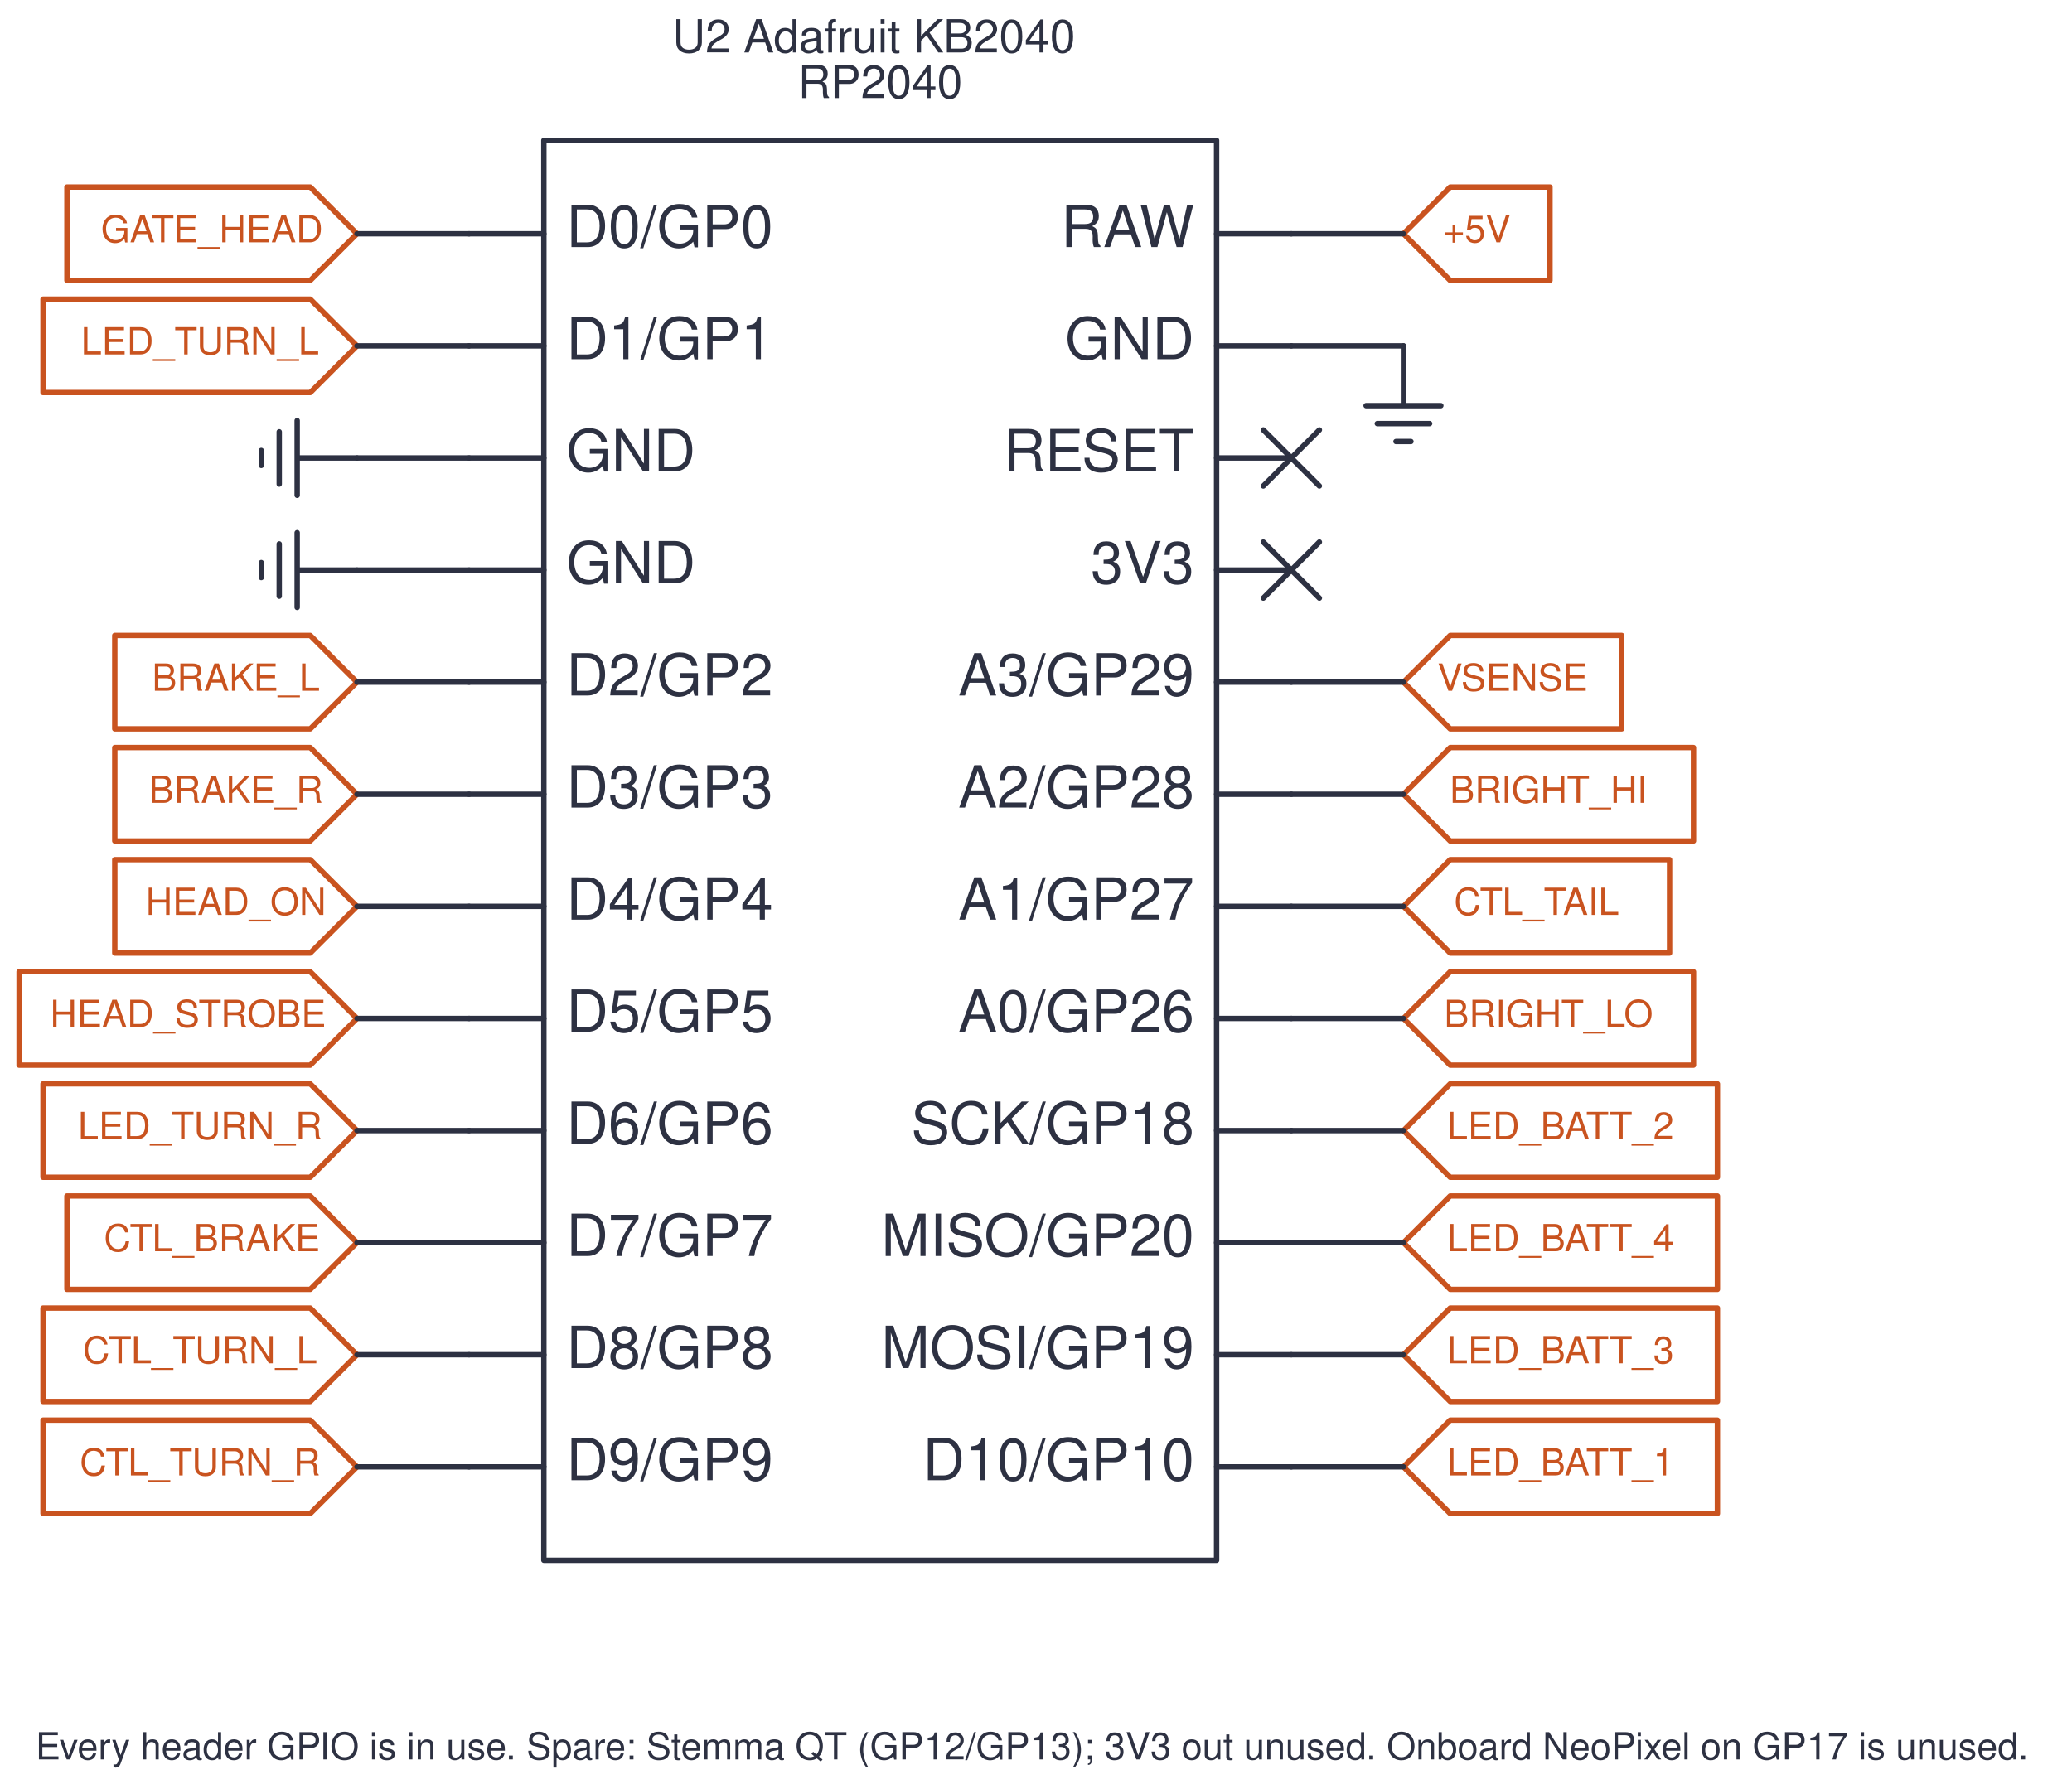
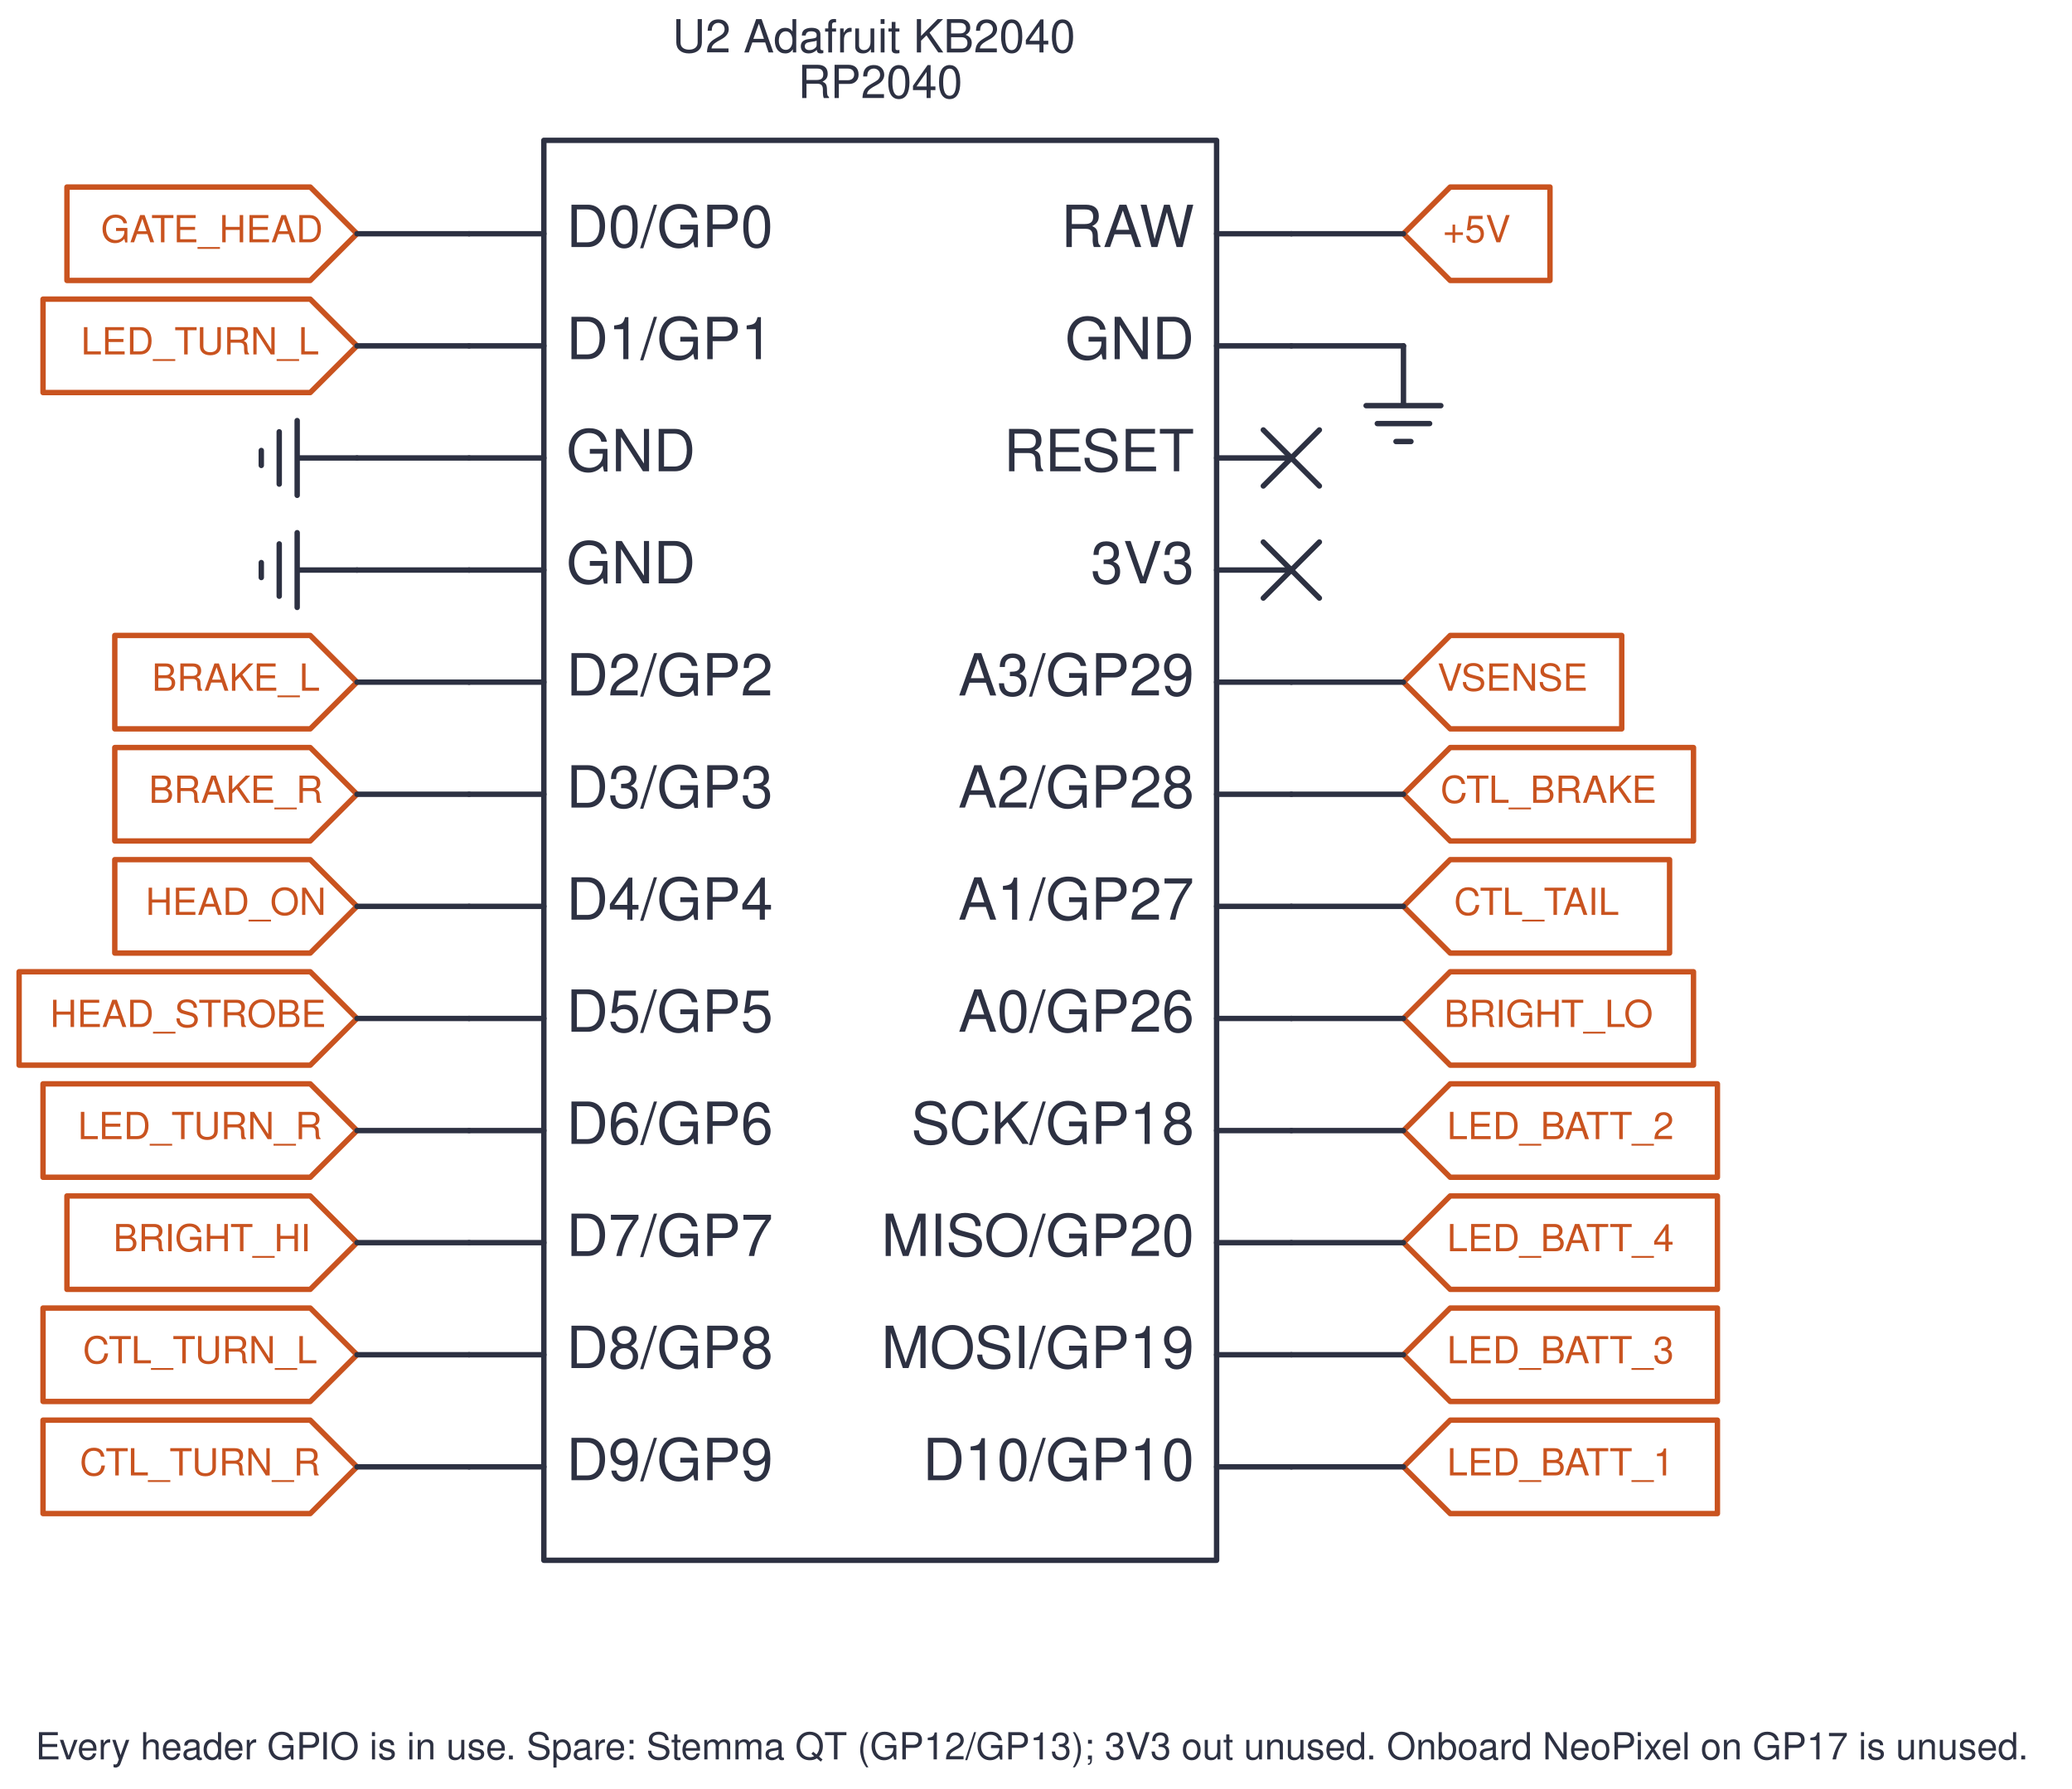
<svg xmlns="http://www.w3.org/2000/svg" xml:lang="en" height="430.8pt" width="498.944pt" viewBox="-130.96 -375.8 498.944 430.8" style="background-color:white;">
  <polygon points="-45,-319.5 -56.25,-308.25 -114.84,-308.25 -114.84,-330.75 -56.25,-330.75 " style="stroke:#c9531f;fill:none;stroke-width:1.3;stroke-dasharray:-;stroke-linecap:round;stroke-linejoin:round;" />
  <polygon points="-45,-292.5 -56.25,-281.25 -120.6,-281.25 -120.6,-303.75 -56.25,-303.75 " style="stroke:#c9531f;fill:none;stroke-width:1.3;stroke-dasharray:-;stroke-linecap:round;stroke-linejoin:round;" />
  <polygon points="-45,-211.5 -56.25,-200.25 -103.32,-200.25 -103.32,-222.75 -56.25,-222.75 " style="stroke:#c9531f;fill:none;stroke-width:1.3;stroke-dasharray:-;stroke-linecap:round;stroke-linejoin:round;" />
  <polygon points="-45,-184.5 -56.25,-173.25 -103.32,-173.25 -103.32,-195.75 -56.25,-195.75 " style="stroke:#c9531f;fill:none;stroke-width:1.3;stroke-dasharray:-;stroke-linecap:round;stroke-linejoin:round;" />
  <polygon points="-45,-157.5 -56.25,-146.25 -103.32,-146.25 -103.32,-168.75 -56.25,-168.75 " style="stroke:#c9531f;fill:none;stroke-width:1.3;stroke-dasharray:-;stroke-linecap:round;stroke-linejoin:round;" />
  <polygon points="-45,-130.5 -56.25,-119.25 -126.36,-119.25 -126.36,-141.75 -56.25,-141.75 " style="stroke:#c9531f;fill:none;stroke-width:1.3;stroke-dasharray:-;stroke-linecap:round;stroke-linejoin:round;" />
  <polygon points="-45,-103.5 -56.25,-92.25 -120.6,-92.25 -120.6,-114.75 -56.25,-114.75 " style="stroke:#c9531f;fill:none;stroke-width:1.3;stroke-dasharray:-;stroke-linecap:round;stroke-linejoin:round;" />
  <polygon points="-45,-76.5 -56.25,-65.25 -114.84,-65.25 -114.84,-87.75 -56.25,-87.75 " style="stroke:#c9531f;fill:none;stroke-width:1.3;stroke-dasharray:-;stroke-linecap:round;stroke-linejoin:round;" />
  <polygon points="-45,-49.5 -56.25,-38.25 -120.6,-38.25 -120.6,-60.75 -56.25,-60.75 " style="stroke:#c9531f;fill:none;stroke-width:1.3;stroke-dasharray:-;stroke-linecap:round;stroke-linejoin:round;" />
  <polygon points="-45,-22.5 -56.25,-11.25 -120.6,-11.25 -120.6,-33.75 -56.25,-33.75 " style="stroke:#c9531f;fill:none;stroke-width:1.3;stroke-dasharray:-;stroke-linecap:round;stroke-linejoin:round;" />
  <polygon points="207,-319.5 218.25,-330.75 242.28,-330.75 242.28,-308.25 218.25,-308.25 " style="stroke:#c9531f;fill:none;stroke-width:1.3;stroke-dasharray:-;stroke-linecap:round;stroke-linejoin:round;" />
  <polygon points="207,-211.5 218.25,-222.75 259.56,-222.75 259.56,-200.25 218.25,-200.25 " style="stroke:#c9531f;fill:none;stroke-width:1.3;stroke-dasharray:-;stroke-linecap:round;stroke-linejoin:round;" />
  <polygon points="207,-184.5 218.25,-195.75 276.84,-195.75 276.84,-173.25 218.25,-173.25 " style="stroke:#c9531f;fill:none;stroke-width:1.3;stroke-dasharray:-;stroke-linecap:round;stroke-linejoin:round;" />
  <polygon points="207,-157.5 218.25,-168.75 271.08,-168.75 271.08,-146.25 218.25,-146.25 " style="stroke:#c9531f;fill:none;stroke-width:1.3;stroke-dasharray:-;stroke-linecap:round;stroke-linejoin:round;" />
  <polygon points="207,-130.5 218.25,-141.75 276.84,-141.75 276.84,-119.25 218.25,-119.25 " style="stroke:#c9531f;fill:none;stroke-width:1.3;stroke-dasharray:-;stroke-linecap:round;stroke-linejoin:round;" />
  <polygon points="207,-103.5 218.25,-114.75 282.6,-114.75 282.6,-92.25 218.25,-92.25 " style="stroke:#c9531f;fill:none;stroke-width:1.3;stroke-dasharray:-;stroke-linecap:round;stroke-linejoin:round;" />
  <polygon points="207,-76.5 218.25,-87.75 282.6,-87.75 282.6,-65.25 218.25,-65.25 " style="stroke:#c9531f;fill:none;stroke-width:1.3;stroke-dasharray:-;stroke-linecap:round;stroke-linejoin:round;" />
  <polygon points="207,-49.5 218.25,-60.75 282.6,-60.75 282.6,-38.25 218.25,-38.25 " style="stroke:#c9531f;fill:none;stroke-width:1.3;stroke-dasharray:-;stroke-linecap:round;stroke-linejoin:round;" />
  <polygon points="207,-22.5 218.25,-33.75 282.6,-33.75 282.6,-11.25 218.25,-11.25 " style="stroke:#c9531f;fill:none;stroke-width:1.3;stroke-dasharray:-;stroke-linecap:round;stroke-linejoin:round;" />
  <path d="M 0.0,-0.0 L 162,-0 L 162,-342 L 0,-342 L 0,-0" style="stroke:#2d3142;fill:none;stroke-width:1.3;stroke-dasharray:-;stroke-linecap:round;stroke-linejoin:round;" />
  <path d="M 0.0,-22.5 L -18,-22.5" style="stroke:#2d3142;fill:none;stroke-width:1.3;stroke-dasharray:-;stroke-linecap:round;stroke-linejoin:round;" />
  <path d="M 0.0,-49.5 L -18,-49.5" style="stroke:#2d3142;fill:none;stroke-width:1.3;stroke-dasharray:-;stroke-linecap:round;stroke-linejoin:round;" />
  <path d="M 0.0,-76.5 L -18,-76.5" style="stroke:#2d3142;fill:none;stroke-width:1.3;stroke-dasharray:-;stroke-linecap:round;stroke-linejoin:round;" />
  <path d="M 0.0,-103.5 L -18,-103.5" style="stroke:#2d3142;fill:none;stroke-width:1.3;stroke-dasharray:-;stroke-linecap:round;stroke-linejoin:round;" />
  <path d="M 0.0,-130.5 L -18,-130.5" style="stroke:#2d3142;fill:none;stroke-width:1.3;stroke-dasharray:-;stroke-linecap:round;stroke-linejoin:round;" />
  <path d="M 0.0,-157.5 L -18,-157.5" style="stroke:#2d3142;fill:none;stroke-width:1.3;stroke-dasharray:-;stroke-linecap:round;stroke-linejoin:round;" />
  <path d="M 0.0,-184.5 L -18,-184.5" style="stroke:#2d3142;fill:none;stroke-width:1.3;stroke-dasharray:-;stroke-linecap:round;stroke-linejoin:round;" />
  <path d="M 0.0,-211.5 L -18,-211.5" style="stroke:#2d3142;fill:none;stroke-width:1.3;stroke-dasharray:-;stroke-linecap:round;stroke-linejoin:round;" />
  <path d="M 0.0,-238.5 L -18,-238.5" style="stroke:#2d3142;fill:none;stroke-width:1.3;stroke-dasharray:-;stroke-linecap:round;stroke-linejoin:round;" />
  <path d="M 0.0,-265.5 L -18,-265.5" style="stroke:#2d3142;fill:none;stroke-width:1.3;stroke-dasharray:-;stroke-linecap:round;stroke-linejoin:round;" />
  <path d="M 0.0,-292.5 L -18,-292.5" style="stroke:#2d3142;fill:none;stroke-width:1.3;stroke-dasharray:-;stroke-linecap:round;stroke-linejoin:round;" />
  <path d="M 0.0,-319.5 L -18,-319.5" style="stroke:#2d3142;fill:none;stroke-width:1.3;stroke-dasharray:-;stroke-linecap:round;stroke-linejoin:round;" />
  <path d="M 162.0,-22.5 L 180,-22.5" style="stroke:#2d3142;fill:none;stroke-width:1.3;stroke-dasharray:-;stroke-linecap:round;stroke-linejoin:round;" />
  <path d="M 162.0,-49.5 L 180,-49.5" style="stroke:#2d3142;fill:none;stroke-width:1.3;stroke-dasharray:-;stroke-linecap:round;stroke-linejoin:round;" />
  <path d="M 162.0,-76.5 L 180,-76.5" style="stroke:#2d3142;fill:none;stroke-width:1.3;stroke-dasharray:-;stroke-linecap:round;stroke-linejoin:round;" />
  <path d="M 162.0,-103.5 L 180,-103.5" style="stroke:#2d3142;fill:none;stroke-width:1.3;stroke-dasharray:-;stroke-linecap:round;stroke-linejoin:round;" />
  <path d="M 162.0,-130.5 L 180,-130.5" style="stroke:#2d3142;fill:none;stroke-width:1.3;stroke-dasharray:-;stroke-linecap:round;stroke-linejoin:round;" />
  <path d="M 162.0,-157.5 L 180,-157.5" style="stroke:#2d3142;fill:none;stroke-width:1.3;stroke-dasharray:-;stroke-linecap:round;stroke-linejoin:round;" />
  <path d="M 162.0,-184.5 L 180,-184.5" style="stroke:#2d3142;fill:none;stroke-width:1.3;stroke-dasharray:-;stroke-linecap:round;stroke-linejoin:round;" />
  <path d="M 162.0,-211.5 L 180,-211.5" style="stroke:#2d3142;fill:none;stroke-width:1.3;stroke-dasharray:-;stroke-linecap:round;stroke-linejoin:round;" />
  <path d="M 162.0,-238.5 L 180,-238.5" style="stroke:#2d3142;fill:none;stroke-width:1.3;stroke-dasharray:-;stroke-linecap:round;stroke-linejoin:round;" />
  <path d="M 162.0,-265.5 L 180,-265.5" style="stroke:#2d3142;fill:none;stroke-width:1.3;stroke-dasharray:-;stroke-linecap:round;stroke-linejoin:round;" />
  <path d="M 162.0,-292.5 L 180,-292.5" style="stroke:#2d3142;fill:none;stroke-width:1.3;stroke-dasharray:-;stroke-linecap:round;stroke-linejoin:round;" />
  <path d="M 162.0,-319.5 L 180,-319.5" style="stroke:#2d3142;fill:none;stroke-width:1.3;stroke-dasharray:-;stroke-linecap:round;stroke-linejoin:round;" />
  <path d="M -18.0,-319.5 L -31.5,-319.5 L -45,-319.5" style="stroke:#2d3142;fill:none;stroke-width:1.3;stroke-dasharray:-;stroke-linecap:round;stroke-linejoin:round;" />
  <path d="M -18.0,-292.5 L -31.5,-292.5 L -45,-292.5" style="stroke:#2d3142;fill:none;stroke-width:1.3;stroke-dasharray:-;stroke-linecap:round;stroke-linejoin:round;" />
  <path d="M -18.0,-265.5 L -31.5,-265.5 L -45,-265.5" style="stroke:#2d3142;fill:none;stroke-width:1.3;stroke-dasharray:-;stroke-linecap:round;stroke-linejoin:round;" />
  <path d="M -45.0,-265.5 L -59.4,-265.5 L -59.4,-274.5 L -59.4,-256.5 M -63.72,-271.8 L -63.72,-259.2 M -68.04,-267.3 L -68.04,-263.7" style="stroke:#2d3142;fill:none;stroke-width:1.3;stroke-dasharray:-;stroke-linecap:round;stroke-linejoin:round;" />
  <path d="M -18.0,-238.5 L -31.5,-238.5 L -45,-238.5" style="stroke:#2d3142;fill:none;stroke-width:1.3;stroke-dasharray:-;stroke-linecap:round;stroke-linejoin:round;" />
  <path d="M -45.0,-238.5 L -59.4,-238.5 L -59.4,-247.5 L -59.4,-229.5 M -63.72,-244.8 L -63.72,-232.2 M -68.04,-240.3 L -68.04,-236.7" style="stroke:#2d3142;fill:none;stroke-width:1.3;stroke-dasharray:-;stroke-linecap:round;stroke-linejoin:round;" />
  <path d="M -18.0,-211.5 L -31.5,-211.5 L -45,-211.5" style="stroke:#2d3142;fill:none;stroke-width:1.3;stroke-dasharray:-;stroke-linecap:round;stroke-linejoin:round;" />
  <path d="M -18.0,-184.5 L -31.5,-184.5 L -45,-184.5" style="stroke:#2d3142;fill:none;stroke-width:1.3;stroke-dasharray:-;stroke-linecap:round;stroke-linejoin:round;" />
  <path d="M -18.0,-157.5 L -31.5,-157.5 L -45,-157.5" style="stroke:#2d3142;fill:none;stroke-width:1.3;stroke-dasharray:-;stroke-linecap:round;stroke-linejoin:round;" />
  <path d="M -18.0,-130.5 L -31.5,-130.5 L -45,-130.5" style="stroke:#2d3142;fill:none;stroke-width:1.3;stroke-dasharray:-;stroke-linecap:round;stroke-linejoin:round;" />
  <path d="M -18.0,-103.5 L -31.5,-103.5 L -45,-103.5" style="stroke:#2d3142;fill:none;stroke-width:1.3;stroke-dasharray:-;stroke-linecap:round;stroke-linejoin:round;" />
  <path d="M -18.0,-76.5 L -31.5,-76.5 L -45,-76.5" style="stroke:#2d3142;fill:none;stroke-width:1.3;stroke-dasharray:-;stroke-linecap:round;stroke-linejoin:round;" />
  <path d="M -18.0,-49.5 L -31.5,-49.5 L -45,-49.5" style="stroke:#2d3142;fill:none;stroke-width:1.3;stroke-dasharray:-;stroke-linecap:round;stroke-linejoin:round;" />
  <path d="M -18.0,-22.5 L -31.5,-22.5 L -45,-22.5" style="stroke:#2d3142;fill:none;stroke-width:1.3;stroke-dasharray:-;stroke-linecap:round;stroke-linejoin:round;" />
  <path d="M 180.0,-319.5 L 193.5,-319.5 L 207,-319.5" style="stroke:#2d3142;fill:none;stroke-width:1.3;stroke-dasharray:-;stroke-linecap:round;stroke-linejoin:round;" />
  <path d="M 180.0,-292.5 L 193.5,-292.5 L 207,-292.5" style="stroke:#2d3142;fill:none;stroke-width:1.3;stroke-dasharray:-;stroke-linecap:round;stroke-linejoin:round;" />
  <path d="M 207.0,-292.5 L 207,-278.1 L 198,-278.1 L 216,-278.1 M 200.7,-273.78 L 213.3,-273.78 M 205.2,-269.46 L 208.8,-269.46" style="stroke:#2d3142;fill:none;stroke-width:1.3;stroke-dasharray:-;stroke-linecap:round;stroke-linejoin:round;" />
  <path d="M 173.25,-258.75 L 186.75,-272.25" style="stroke:#2d3142;fill:none;stroke-width:1.3;stroke-dasharray:-;stroke-linecap:round;stroke-linejoin:round;" />
  <path d="M 173.25,-272.25 L 186.75,-258.75" style="stroke:#2d3142;fill:none;stroke-width:1.3;stroke-dasharray:-;stroke-linecap:round;stroke-linejoin:round;" />
  <path d="M 173.25,-231.75 L 186.75,-245.25" style="stroke:#2d3142;fill:none;stroke-width:1.3;stroke-dasharray:-;stroke-linecap:round;stroke-linejoin:round;" />
  <path d="M 173.25,-245.25 L 186.75,-231.75" style="stroke:#2d3142;fill:none;stroke-width:1.3;stroke-dasharray:-;stroke-linecap:round;stroke-linejoin:round;" />
  <path d="M 180.0,-211.5 L 193.5,-211.5 L 207,-211.5" style="stroke:#2d3142;fill:none;stroke-width:1.3;stroke-dasharray:-;stroke-linecap:round;stroke-linejoin:round;" />
  <path d="M 180.0,-184.5 L 193.5,-184.5 L 207,-184.5" style="stroke:#2d3142;fill:none;stroke-width:1.3;stroke-dasharray:-;stroke-linecap:round;stroke-linejoin:round;" />
  <path d="M 180.0,-157.5 L 193.5,-157.5 L 207,-157.5" style="stroke:#2d3142;fill:none;stroke-width:1.3;stroke-dasharray:-;stroke-linecap:round;stroke-linejoin:round;" />
  <path d="M 180.0,-130.5 L 193.5,-130.5 L 207,-130.5" style="stroke:#2d3142;fill:none;stroke-width:1.3;stroke-dasharray:-;stroke-linecap:round;stroke-linejoin:round;" />
  <path d="M 180.0,-103.5 L 193.5,-103.5 L 207,-103.5" style="stroke:#2d3142;fill:none;stroke-width:1.3;stroke-dasharray:-;stroke-linecap:round;stroke-linejoin:round;" />
  <path d="M 180.0,-76.5 L 193.5,-76.5 L 207,-76.5" style="stroke:#2d3142;fill:none;stroke-width:1.3;stroke-dasharray:-;stroke-linecap:round;stroke-linejoin:round;" />
  <path d="M 180.0,-49.5 L 193.5,-49.5 L 207,-49.5" style="stroke:#2d3142;fill:none;stroke-width:1.3;stroke-dasharray:-;stroke-linecap:round;stroke-linejoin:round;" />
  <path d="M 180.0,-22.5 L 193.5,-22.5 L 207,-22.5" style="stroke:#2d3142;fill:none;stroke-width:1.3;stroke-dasharray:-;stroke-linecap:round;stroke-linejoin:round;" />
  <text x="5.4" y="-36.5" dominant-baseline="central" fill="#2d3142" font-size="14" font-family="Geist, Helvetica, Arial, sans-serif" text-anchor="start">
    <tspan x="5.4" dy="14">D9/GP9</tspan>
  </text>
  <text x="5.4" y="-63.5" dominant-baseline="central" fill="#2d3142" font-size="14" font-family="Geist, Helvetica, Arial, sans-serif" text-anchor="start">
    <tspan x="5.4" dy="14">D8/GP8</tspan>
  </text>
  <text x="5.4" y="-90.5" dominant-baseline="central" fill="#2d3142" font-size="14" font-family="Geist, Helvetica, Arial, sans-serif" text-anchor="start">
    <tspan x="5.4" dy="14">D7/GP7</tspan>
  </text>
  <text x="5.4" y="-117.5" dominant-baseline="central" fill="#2d3142" font-size="14" font-family="Geist, Helvetica, Arial, sans-serif" text-anchor="start">
    <tspan x="5.4" dy="14">D6/GP6</tspan>
  </text>
  <text x="5.4" y="-144.5" dominant-baseline="central" fill="#2d3142" font-size="14" font-family="Geist, Helvetica, Arial, sans-serif" text-anchor="start">
    <tspan x="5.4" dy="14">D5/GP5</tspan>
  </text>
  <text x="5.4" y="-171.5" dominant-baseline="central" fill="#2d3142" font-size="14" font-family="Geist, Helvetica, Arial, sans-serif" text-anchor="start">
    <tspan x="5.4" dy="14">D4/GP4</tspan>
  </text>
  <text x="5.4" y="-198.5" dominant-baseline="central" fill="#2d3142" font-size="14" font-family="Geist, Helvetica, Arial, sans-serif" text-anchor="start">
    <tspan x="5.4" dy="14">D3/GP3</tspan>
  </text>
  <text x="5.4" y="-225.5" dominant-baseline="central" fill="#2d3142" font-size="14" font-family="Geist, Helvetica, Arial, sans-serif" text-anchor="start">
    <tspan x="5.4" dy="14">D2/GP2</tspan>
  </text>
  <text x="5.4" y="-252.5" dominant-baseline="central" fill="#2d3142" font-size="14" font-family="Geist, Helvetica, Arial, sans-serif" text-anchor="start">
    <tspan x="5.4" dy="14">GND</tspan>
  </text>
  <text x="5.4" y="-279.5" dominant-baseline="central" fill="#2d3142" font-size="14" font-family="Geist, Helvetica, Arial, sans-serif" text-anchor="start">
    <tspan x="5.4" dy="14">GND</tspan>
  </text>
  <text x="5.4" y="-306.5" dominant-baseline="central" fill="#2d3142" font-size="14" font-family="Geist, Helvetica, Arial, sans-serif" text-anchor="start">
    <tspan x="5.4" dy="14">D1/GP1</tspan>
  </text>
  <text x="5.4" y="-333.5" dominant-baseline="central" fill="#2d3142" font-size="14" font-family="Geist, Helvetica, Arial, sans-serif" text-anchor="start">
    <tspan x="5.4" dy="14">D0/GP0</tspan>
  </text>
  <text x="156.6" y="-36.5" dominant-baseline="central" fill="#2d3142" font-size="14" font-family="Geist, Helvetica, Arial, sans-serif" text-anchor="end">
    <tspan x="156.6" dy="14">D10/GP10</tspan>
  </text>
  <text x="156.6" y="-63.5" dominant-baseline="central" fill="#2d3142" font-size="14" font-family="Geist, Helvetica, Arial, sans-serif" text-anchor="end">
    <tspan x="156.6" dy="14">MOSI/GP19</tspan>
  </text>
  <text x="156.6" y="-90.5" dominant-baseline="central" fill="#2d3142" font-size="14" font-family="Geist, Helvetica, Arial, sans-serif" text-anchor="end">
    <tspan x="156.6" dy="14">MISO/GP20</tspan>
  </text>
  <text x="156.6" y="-117.5" dominant-baseline="central" fill="#2d3142" font-size="14" font-family="Geist, Helvetica, Arial, sans-serif" text-anchor="end">
    <tspan x="156.6" dy="14">SCK/GP18</tspan>
  </text>
  <text x="156.6" y="-144.5" dominant-baseline="central" fill="#2d3142" font-size="14" font-family="Geist, Helvetica, Arial, sans-serif" text-anchor="end">
    <tspan x="156.6" dy="14">A0/GP26</tspan>
  </text>
  <text x="156.6" y="-171.5" dominant-baseline="central" fill="#2d3142" font-size="14" font-family="Geist, Helvetica, Arial, sans-serif" text-anchor="end">
    <tspan x="156.6" dy="14">A1/GP27</tspan>
  </text>
  <text x="156.6" y="-198.5" dominant-baseline="central" fill="#2d3142" font-size="14" font-family="Geist, Helvetica, Arial, sans-serif" text-anchor="end">
    <tspan x="156.6" dy="14">A2/GP28</tspan>
  </text>
  <text x="156.6" y="-225.5" dominant-baseline="central" fill="#2d3142" font-size="14" font-family="Geist, Helvetica, Arial, sans-serif" text-anchor="end">
    <tspan x="156.6" dy="14">A3/GP29</tspan>
  </text>
  <text x="156.6" y="-252.5" dominant-baseline="central" fill="#2d3142" font-size="14" font-family="Geist, Helvetica, Arial, sans-serif" text-anchor="end">
    <tspan x="156.6" dy="14">3V3</tspan>
  </text>
  <text x="156.6" y="-279.5" dominant-baseline="central" fill="#2d3142" font-size="14" font-family="Geist, Helvetica, Arial, sans-serif" text-anchor="end">
    <tspan x="156.6" dy="14">RESET</tspan>
  </text>
  <text x="156.6" y="-306.5" dominant-baseline="central" fill="#2d3142" font-size="14" font-family="Geist, Helvetica, Arial, sans-serif" text-anchor="end">
    <tspan x="156.6" dy="14">GND</tspan>
  </text>
  <text x="156.6" y="-333.5" dominant-baseline="central" fill="#2d3142" font-size="14" font-family="Geist, Helvetica, Arial, sans-serif" text-anchor="end">
    <tspan x="156.6" dy="14">RAW</tspan>
  </text>
  <text x="81.0" y="-371.2" dominant-baseline="ideographic" fill="#2d3142" font-size="11" font-family="Geist, Helvetica, Arial, sans-serif" text-anchor="middle">
    <tspan x="81.0" dy="11">U2  Adafruit KB2040</tspan>
    <tspan x="81.0" dy="11">RP2040</tspan>
  </text>
  <text x="-79.92" y="-328.5" dominant-baseline="central" fill="#c9531f" font-size="9" font-family="Geist, Helvetica, Arial, sans-serif" text-anchor="middle">
    <tspan x="-79.92" dy="9">GATE_HEAD</tspan>
  </text>
  <text x="-82.8" y="-301.5" dominant-baseline="central" fill="#c9531f" font-size="9" font-family="Geist, Helvetica, Arial, sans-serif" text-anchor="middle">
    <tspan x="-82.8" dy="9">LED_TURN_L</tspan>
  </text>
  <text x="-74.16" y="-220.5" dominant-baseline="central" fill="#c9531f" font-size="9" font-family="Geist, Helvetica, Arial, sans-serif" text-anchor="middle">
    <tspan x="-74.16" dy="9">BRAKE_L</tspan>
  </text>
  <text x="-74.16" y="-193.5" dominant-baseline="central" fill="#c9531f" font-size="9" font-family="Geist, Helvetica, Arial, sans-serif" text-anchor="middle">
    <tspan x="-74.16" dy="9">BRAKE_R</tspan>
  </text>
  <text x="-74.16" y="-166.5" dominant-baseline="central" fill="#c9531f" font-size="9" font-family="Geist, Helvetica, Arial, sans-serif" text-anchor="middle">
    <tspan x="-74.16" dy="9">HEAD_ON</tspan>
  </text>
  <text x="-85.68" y="-139.5" dominant-baseline="central" fill="#c9531f" font-size="9" font-family="Geist, Helvetica, Arial, sans-serif" text-anchor="middle">
    <tspan x="-85.68" dy="9">HEAD_STROBE</tspan>
  </text>
  <text x="-82.8" y="-112.5" dominant-baseline="central" fill="#c9531f" font-size="9" font-family="Geist, Helvetica, Arial, sans-serif" text-anchor="middle">
    <tspan x="-82.8" dy="9">LED_TURN_R</tspan>
  </text>
  <text x="-79.92" y="-85.5" dominant-baseline="central" fill="#c9531f" font-size="9" font-family="Geist, Helvetica, Arial, sans-serif" text-anchor="middle">
-     <tspan x="-79.92" dy="9">CTL_BRAKE</tspan>
+     <tspan x="-79.92" dy="9">BRIGHT_HI</tspan>
  </text>
  <text x="-82.8" y="-58.5" dominant-baseline="central" fill="#c9531f" font-size="9" font-family="Geist, Helvetica, Arial, sans-serif" text-anchor="middle">
    <tspan x="-82.8" dy="9">CTL_TURN_L</tspan>
  </text>
  <text x="-82.8" y="-31.5" dominant-baseline="central" fill="#c9531f" font-size="9" font-family="Geist, Helvetica, Arial, sans-serif" text-anchor="middle">
    <tspan x="-82.8" dy="9">CTL_TURN_R</tspan>
  </text>
  <text x="224.64" y="-328.5" dominant-baseline="central" fill="#c9531f" font-size="9" font-family="Geist, Helvetica, Arial, sans-serif" text-anchor="middle">
    <tspan x="224.64" dy="9">+5V</tspan>
  </text>
  <text x="233.28" y="-220.5" dominant-baseline="central" fill="#c9531f" font-size="9" font-family="Geist, Helvetica, Arial, sans-serif" text-anchor="middle">
    <tspan x="233.28" dy="9">VSENSE</tspan>
  </text>
  <text x="241.92" y="-193.5" dominant-baseline="central" fill="#c9531f" font-size="9" font-family="Geist, Helvetica, Arial, sans-serif" text-anchor="middle">
-     <tspan x="241.92" dy="9">BRIGHT_HI</tspan>
+     <tspan x="241.92" dy="9">CTL_BRAKE</tspan>
  </text>
  <text x="239.04" y="-166.5" dominant-baseline="central" fill="#c9531f" font-size="9" font-family="Geist, Helvetica, Arial, sans-serif" text-anchor="middle">
    <tspan x="239.04" dy="9">CTL_TAIL</tspan>
  </text>
  <text x="241.92" y="-139.5" dominant-baseline="central" fill="#c9531f" font-size="9" font-family="Geist, Helvetica, Arial, sans-serif" text-anchor="middle">
    <tspan x="241.92" dy="9">BRIGHT_LO</tspan>
  </text>
  <text x="244.8" y="-112.5" dominant-baseline="central" fill="#c9531f" font-size="9" font-family="Geist, Helvetica, Arial, sans-serif" text-anchor="middle">
    <tspan x="244.8" dy="9">LED_BATT_2</tspan>
  </text>
  <text x="244.8" y="-85.5" dominant-baseline="central" fill="#c9531f" font-size="9" font-family="Geist, Helvetica, Arial, sans-serif" text-anchor="middle">
    <tspan x="244.8" dy="9">LED_BATT_4</tspan>
  </text>
  <text x="244.8" y="-58.5" dominant-baseline="central" fill="#c9531f" font-size="9" font-family="Geist, Helvetica, Arial, sans-serif" text-anchor="middle">
    <tspan x="244.8" dy="9">LED_BATT_3</tspan>
  </text>
  <text x="244.8" y="-31.5" dominant-baseline="central" fill="#c9531f" font-size="9" font-family="Geist, Helvetica, Arial, sans-serif" text-anchor="middle">
    <tspan x="244.8" dy="9">LED_BATT_1</tspan>
  </text>
  <text x="-122.4" y="36.9" dominant-baseline="central" fill="#2d3142" font-size="9" font-family="Geist, Helvetica, Arial, sans-serif" text-anchor="start">
    <tspan x="-122.4" dy="9">Every header GPIO is in use. Spare: Stemma QT (GP12/GP13); 3V3 out unused. Onboard NeoPixel on GP17 is unused.</tspan>
  </text>
</svg>
